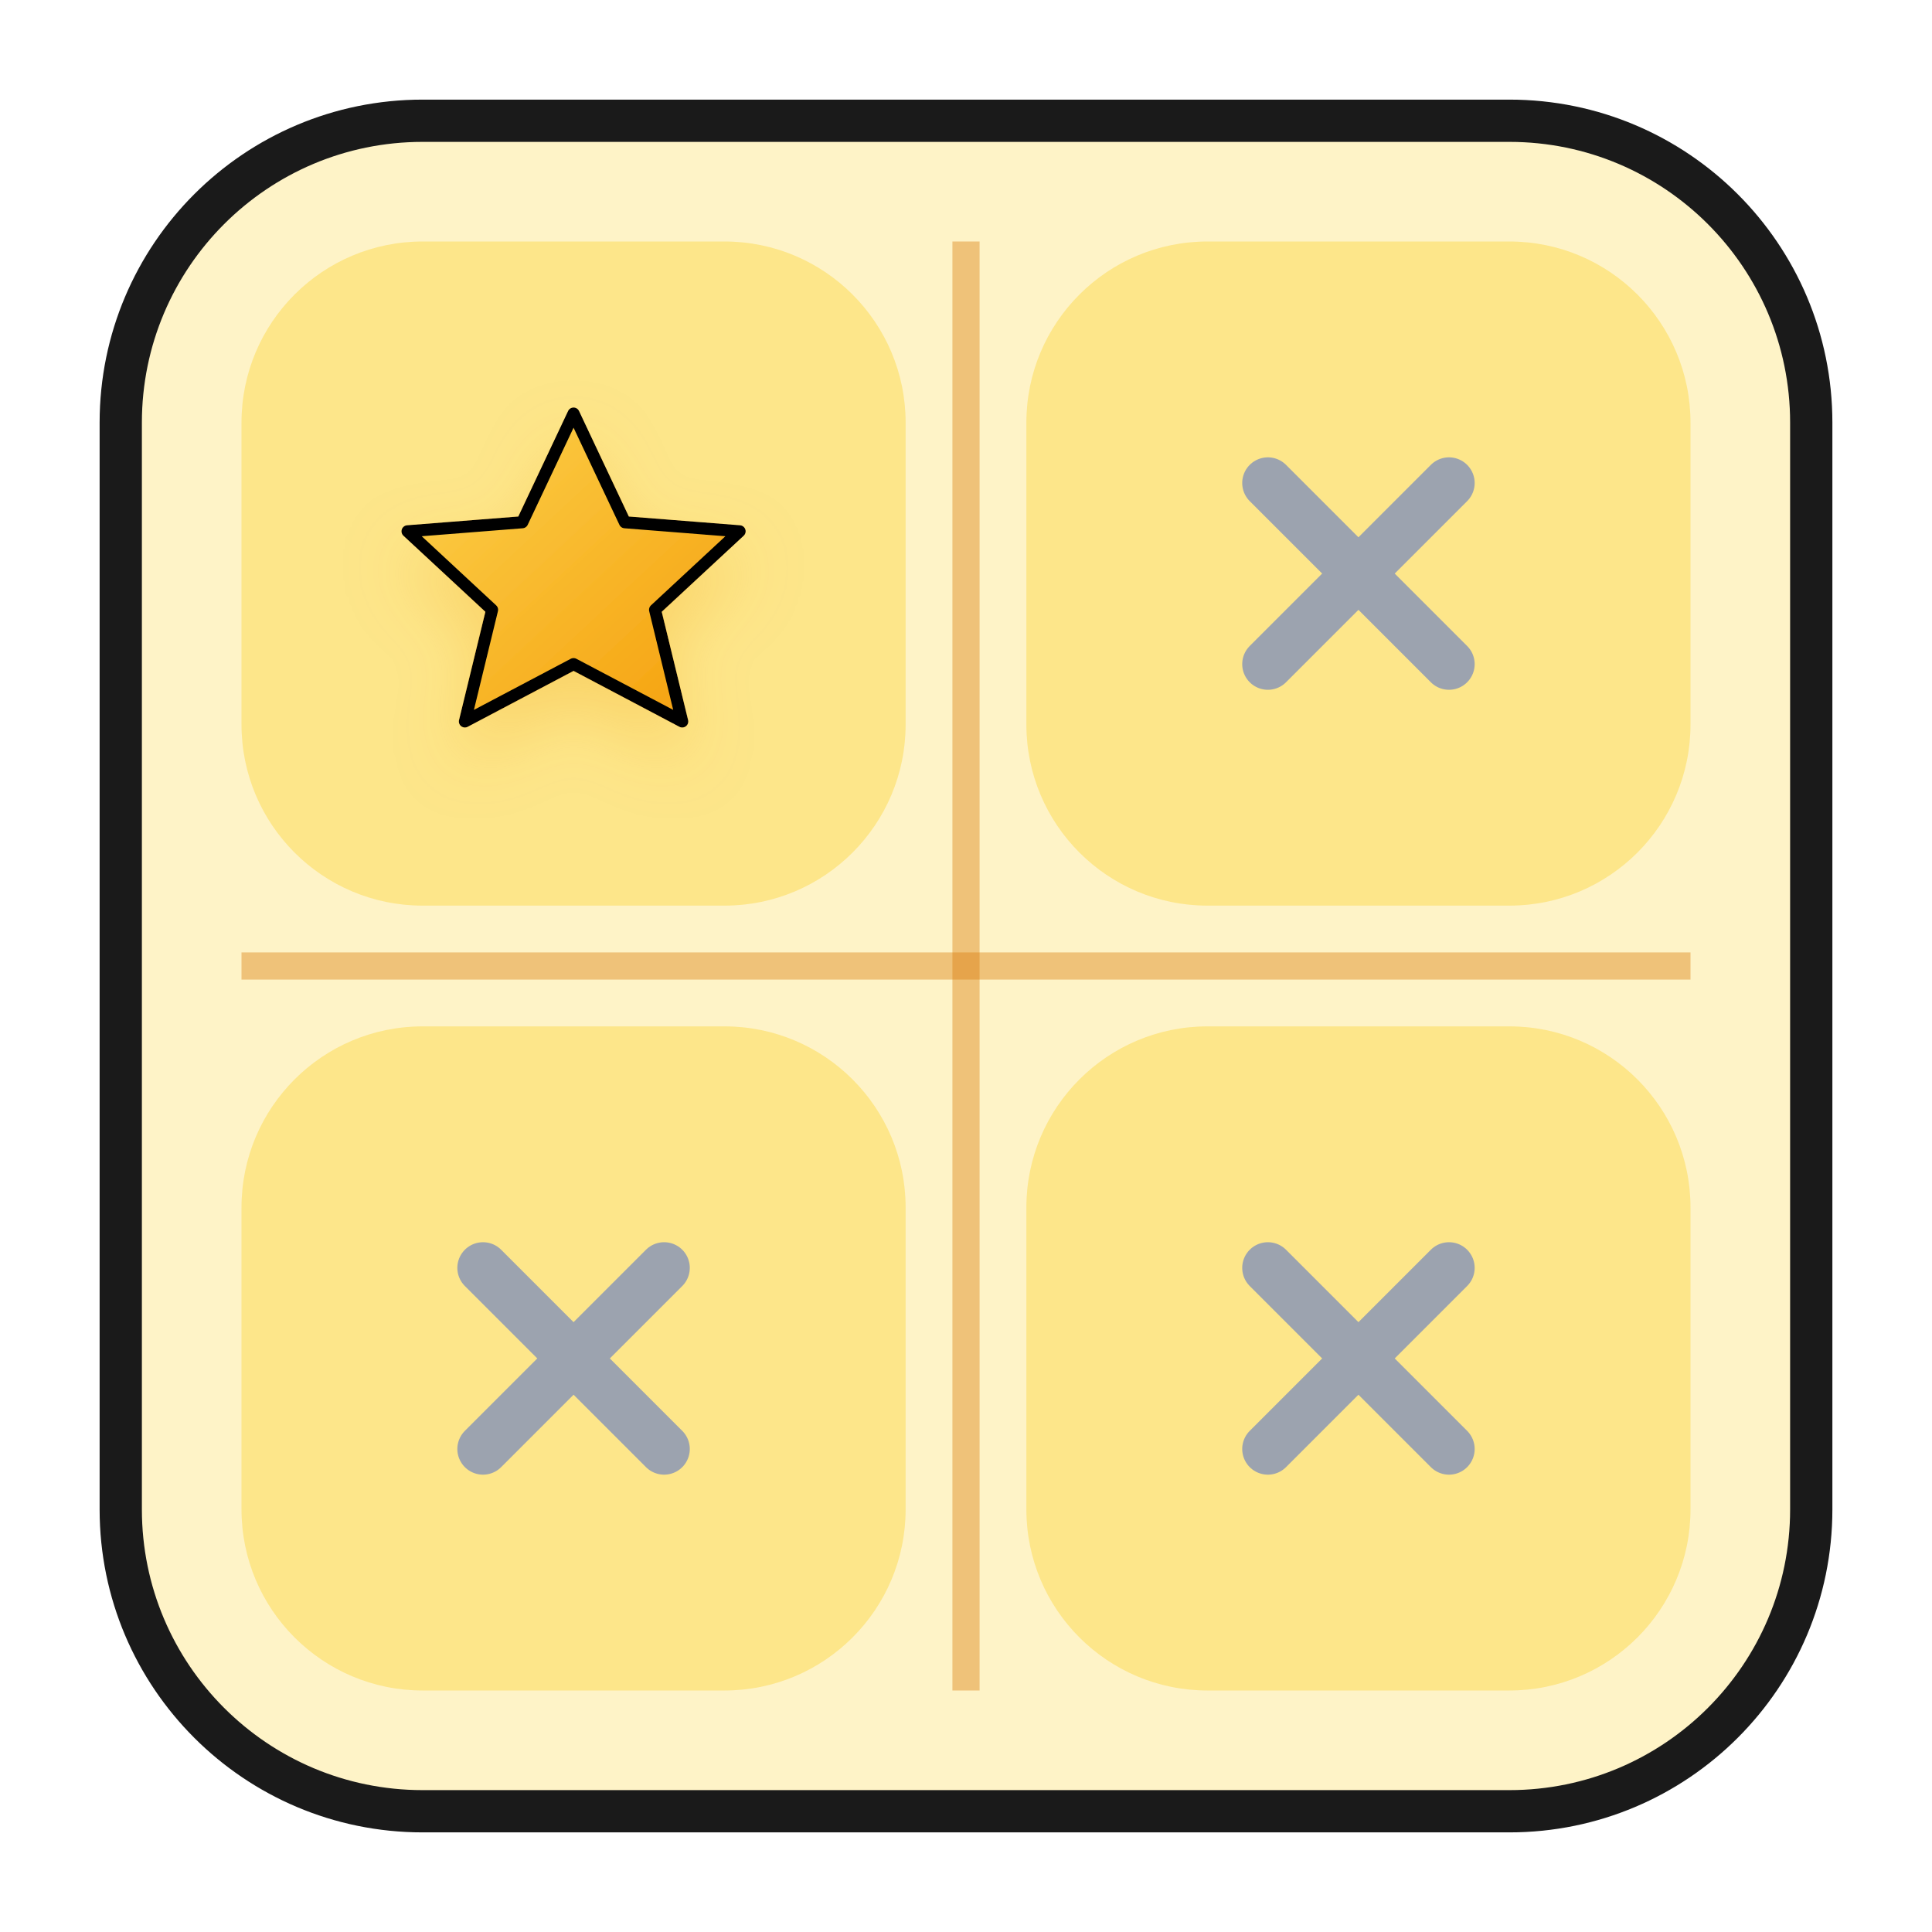
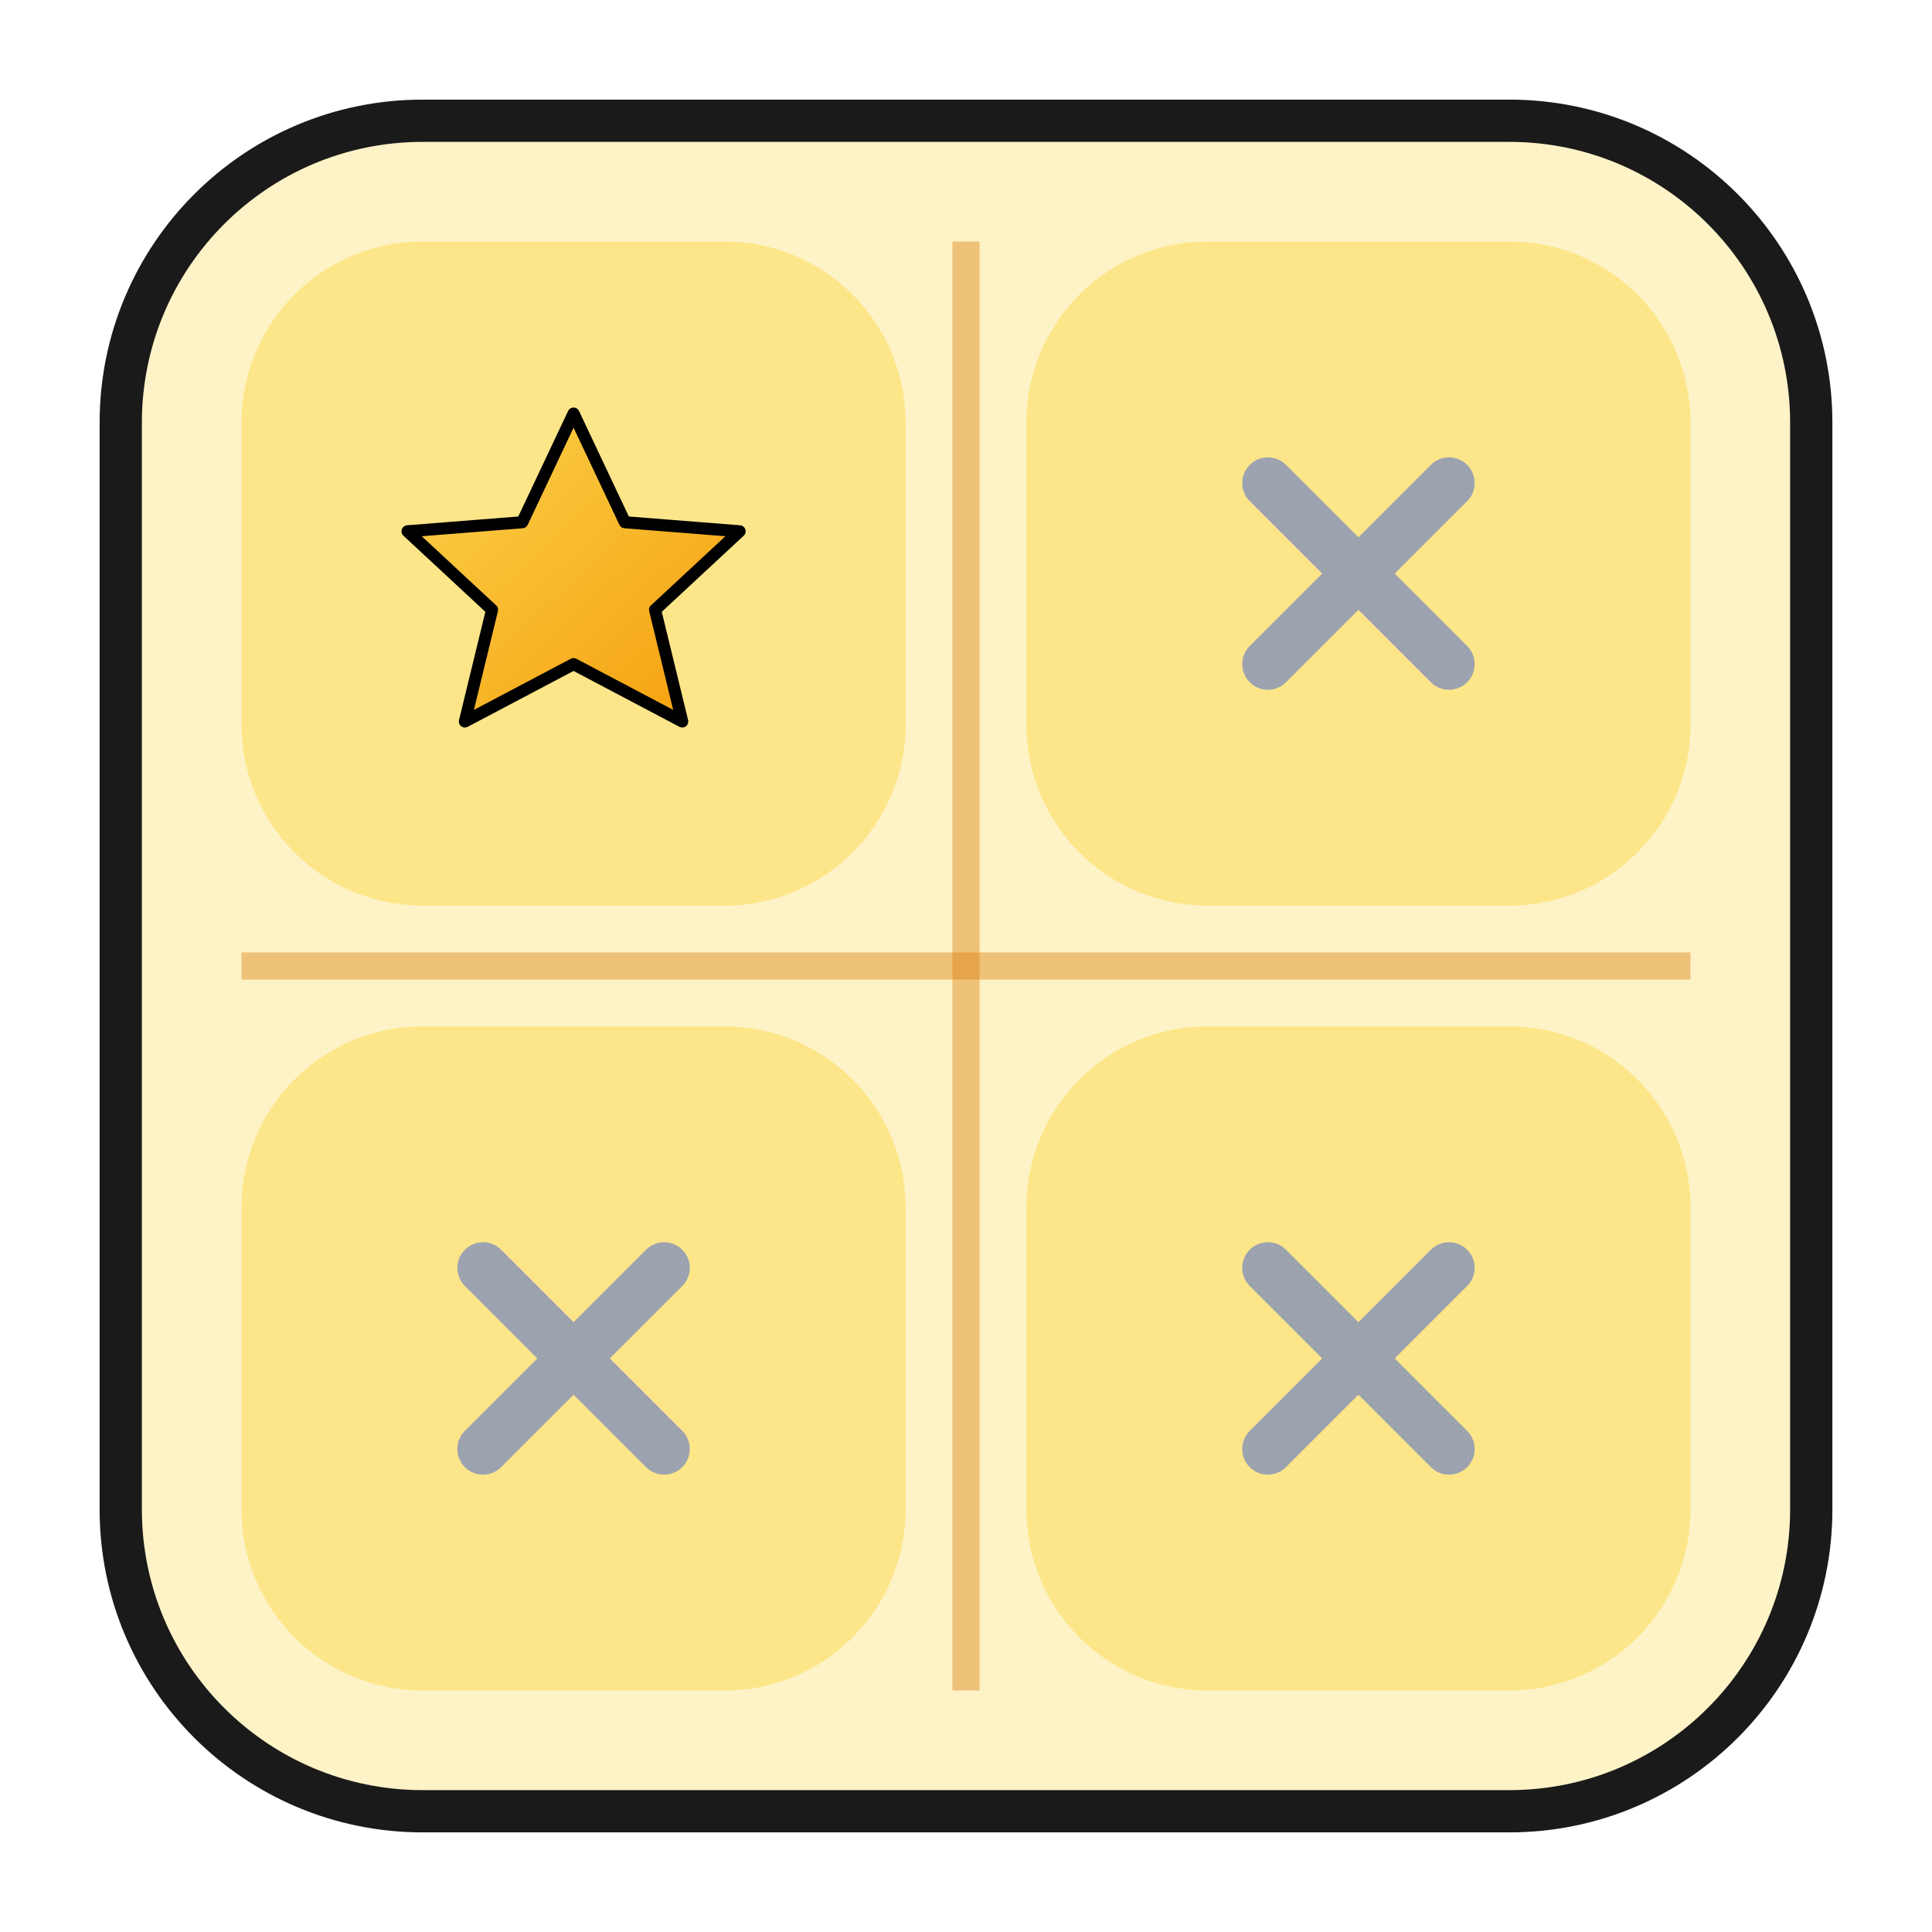
<svg xmlns="http://www.w3.org/2000/svg" viewBox="0 0 64 64">
  <defs>
    <linearGradient id="starGrad" x1="0" y1="0" x2="1" y2="1">
      <stop offset="0%" stop-color="#FCD34D" />
      <stop offset="100%" stop-color="#F59E0B" />
    </linearGradient>
-     <filter id="starShadow" x="-50%" y="-50%" width="200%" height="200%">
-       <feDropShadow dx="0" dy="1" stdDeviation="1.1" flood-color="#F59E0B" flood-opacity="0.25" />
-     </filter>
  </defs>
  <rect x="4" y="4" width="56" height="56" rx="10" fill="#FEF3C7" stroke="#1a1a1a" stroke-width="1.4" />
  <rect x="8" y="8" width="22" height="22" rx="6" fill="#FDE68A" />
  <rect x="34" y="8" width="22" height="22" rx="6" fill="#FDE68A" />
  <rect x="8" y="34" width="22" height="22" rx="6" fill="#FDE68A" />
  <rect x="34" y="34" width="22" height="22" rx="6" fill="#FDE68A" />
  <line x1="32" y1="8" x2="32" y2="56" stroke="#D97706" stroke-width="0.9" opacity="0.4" />
  <line x1="8" y1="32" x2="56" y2="32" stroke="#D97706" stroke-width="0.9" opacity="0.4" />
  <g transform="translate(19 19)">
-     <g filter="url(#starShadow)">
+     <g>
      <animateTransform attributeName="transform" type="scale" values="0;1.06;1;1.06;1" keyTimes="0;0.18;0.35;0.65;1" dur="2.2s" repeatCount="indefinite" />
      <animateTransform attributeName="transform" additive="sum" type="rotate" values="-18;8;0;6;0" keyTimes="0;0.2;0.38;0.7;1" dur="2.2s" repeatCount="indefinite" />
      <polygon points="0,-5.3 1.7,-1.7 5.5,-1.4 2.7,1.2 3.6,4.9 0,3.0 -3.6,4.9 -2.7,1.2 -5.5,-1.4 -1.7,-1.7" fill="url(#starGrad)" stroke="#000" stroke-width="0.4" stroke-linejoin="round" stroke-linecap="round" />
    </g>
  </g>
  <g stroke="#9CA3AF" stroke-width="1.7" stroke-linecap="round">
    <line x1="42" y1="16" x2="48" y2="22" />
    <line x1="48" y1="16" x2="42" y2="22" />
    <animate attributeName="opacity" values="0;0;1;1;0" keyTimes="0;0.22;0.22;0.82;1" dur="2.2s" repeatCount="indefinite" />
  </g>
  <g stroke="#9CA3AF" stroke-width="1.7" stroke-linecap="round">
    <line x1="16" y1="42" x2="22" y2="48" />
    <line x1="22" y1="42" x2="16" y2="48" />
    <animate attributeName="opacity" values="0;0;1;1;0" keyTimes="0;0.22;0.22;0.82;1" dur="2.2s" repeatCount="indefinite" />
  </g>
  <g stroke="#9CA3AF" stroke-width="1.7" stroke-linecap="round">
    <line x1="42" y1="42" x2="48" y2="48" />
    <line x1="48" y1="42" x2="42" y2="48" />
    <animate attributeName="opacity" values="0;0;1;1;0" keyTimes="0;0.22;0.22;0.82;1" dur="2.2s" repeatCount="indefinite" />
  </g>
</svg>
